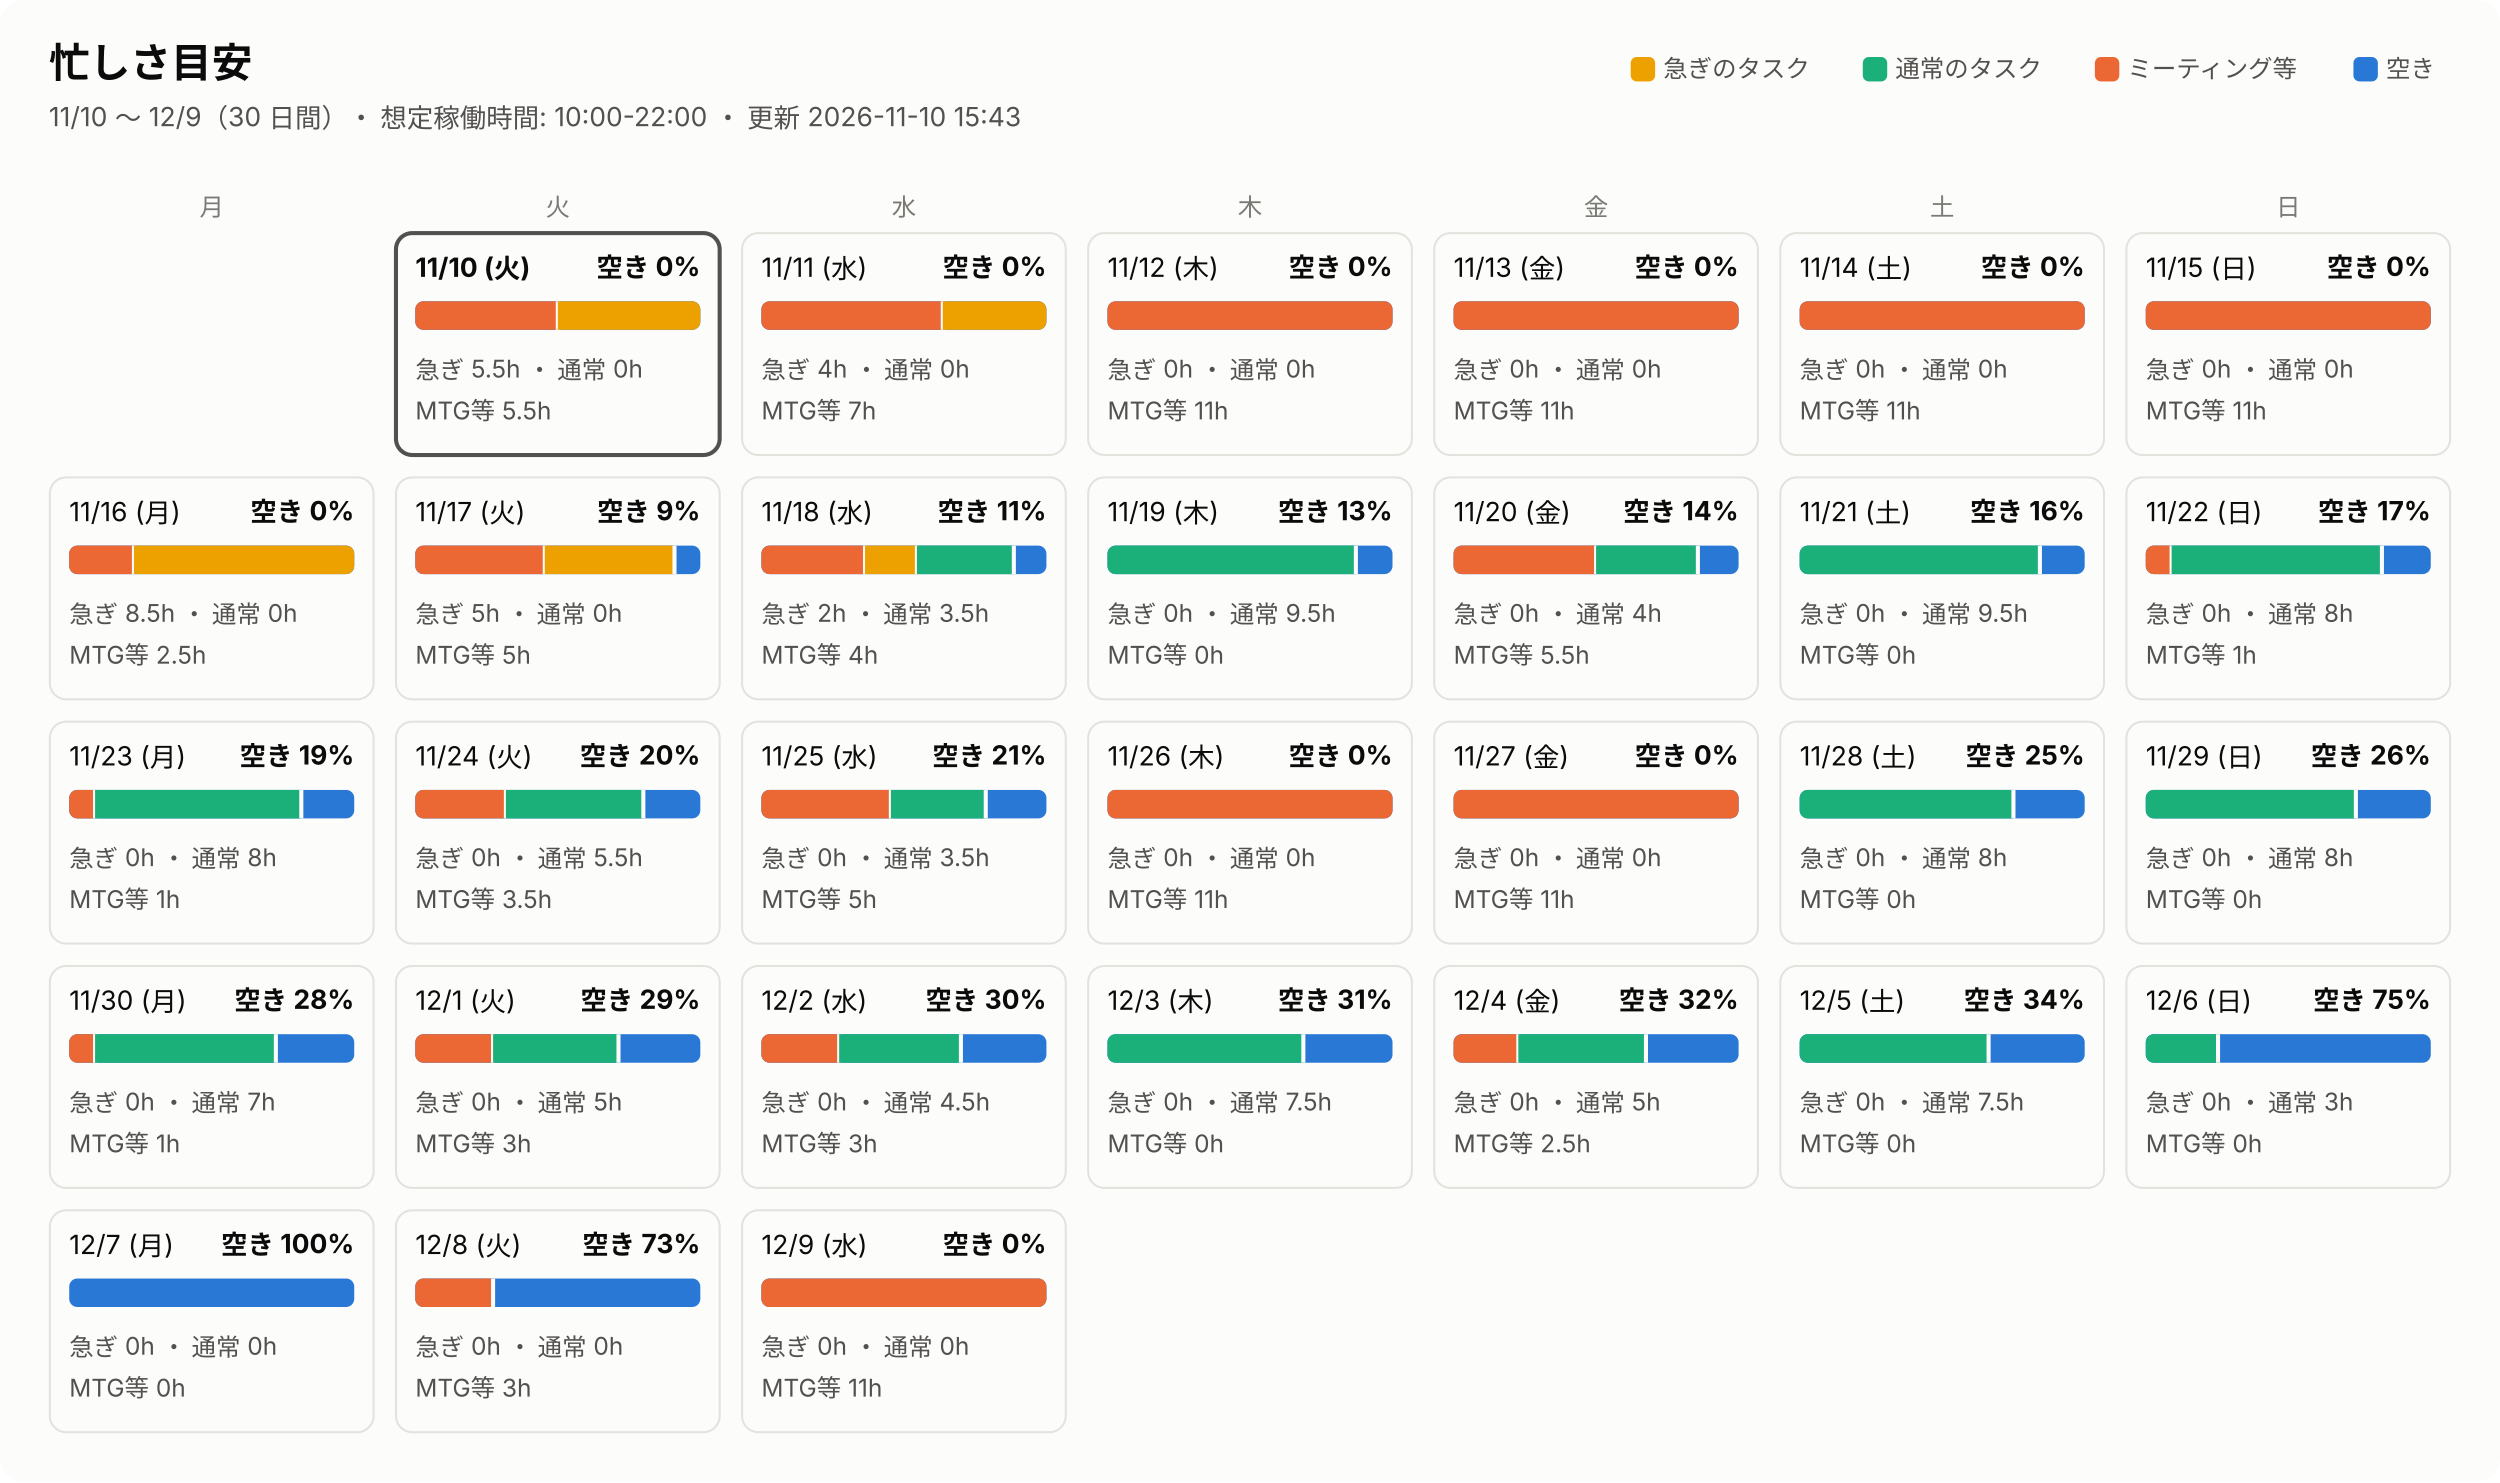
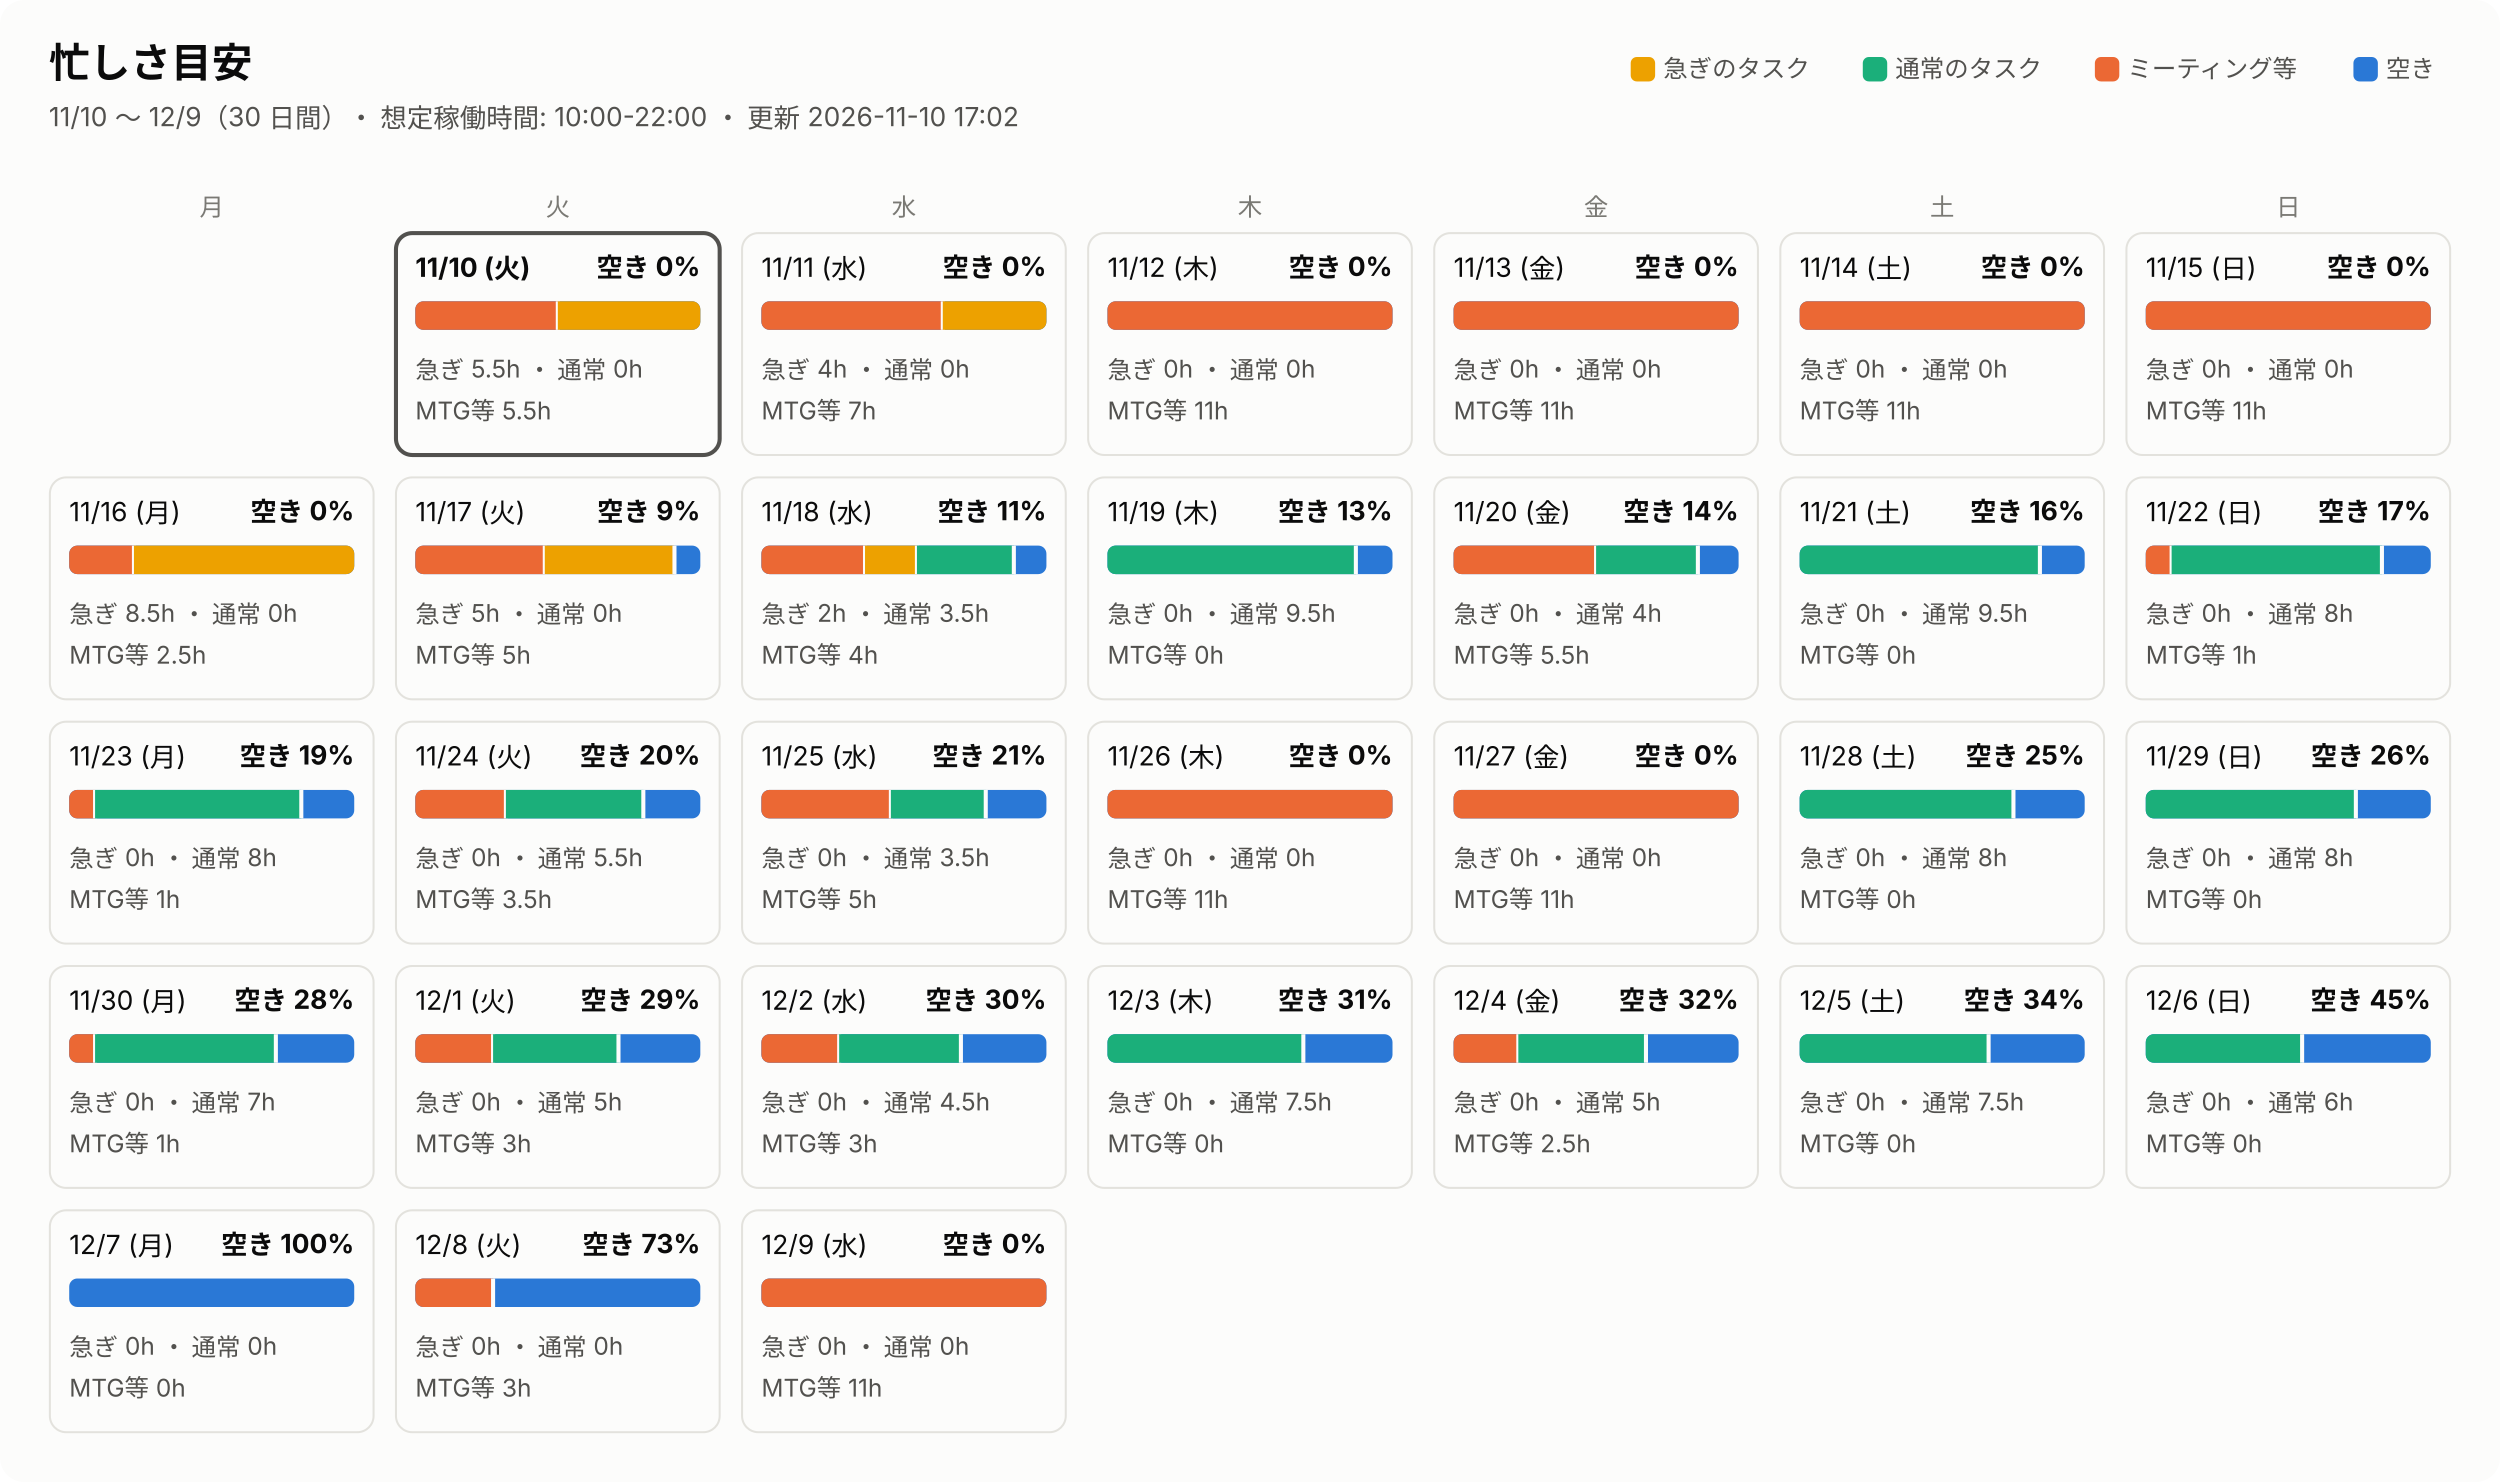
<svg xmlns="http://www.w3.org/2000/svg" viewBox="0 0 1228 728" width="1228" height="728" role="img" aria-label="忙しさ目安" class="viz">
  <style>
    .viz { color-scheme: light dark; }
    .surface { fill: #fcfcfb; }
    .text-1 { fill: #0b0b0b; }
    .text-2 { fill: #52514e; }
    .text-3 { fill: #7a7974; }
    .tasks { fill: #eda100; }
    .flex { fill: #1baf7a; }
    .meetings { fill: #eb6834; }
    .free { fill: #2a78d6; }
    .cell { fill: none; stroke: #e3e2dd; }
    .cell-today { fill: none; stroke: #52514e; }
    .gap { stroke: #fcfcfb; }
    .capmark { stroke: #0b0b0b; }
    .overflow { fill: #d03b3b; }
    text { font-family: -apple-system, BlinkMacSystemFont, "Segoe UI", "Hiragino Sans",
           "Noto Sans JP", "Yu Gothic UI", Meiryo, sans-serif; }
    @media (prefers-color-scheme: dark) {
      .surface { fill: #1a1a19; }
      .text-1 { fill: #f0efec; }
      .text-2 { fill: #c3c2b7; }
      .text-3 { fill: #8f8e87; }
      .tasks { fill: #c98500; }
      .flex { fill: #199e70; }
      .meetings { fill: #d95926; }
      .free { fill: #3987e5; }
      .cell { stroke: #333331; }
      .cell-today { stroke: #c3c2b7; }
      .gap { stroke: #1a1a19; }
      .capmark { stroke: #f0efec; }
      .overflow { fill: #e66767; }
    }
</style>
  <rect class="surface" x="0" y="0" width="1228" height="728" rx="12" />
  <text class="text-1" x="24" y="38" font-size="20" font-weight="700">忙しさ目安</text>
-   <text class="text-2" x="24" y="62" font-size="13">11/10 〜 12/9（30 日間）・ 想定稼働時間: 10:00-22:00 ・ 更新 2026-11-10 15:43</text>
+   <text class="text-2" x="24" y="62" font-size="13">11/10 〜 12/9（30 日間）・ 想定稼働時間: 10:00-22:00 ・ 更新 2026-11-10 17:02</text>
  <rect class="tasks" x="801" y="28" width="12" height="12" rx="3" />
  <text class="text-2" x="817" y="38" font-size="12">急ぎのタスク</text>
  <rect class="flex" x="915" y="28" width="12" height="12" rx="3" />
  <text class="text-2" x="931" y="38" font-size="12">通常のタスク</text>
  <rect class="meetings" x="1029" y="28" width="12" height="12" rx="3" />
  <text class="text-2" x="1045" y="38" font-size="12">ミーティング等</text>
  <rect class="free" x="1156" y="28" width="12" height="12" rx="3" />
  <text class="text-2" x="1172" y="38" font-size="12">空き</text>
  <text class="text-3" x="104.0" y="106" text-anchor="middle" font-size="12">月</text>
  <text class="text-3" x="274.0" y="106" text-anchor="middle" font-size="12">火</text>
  <text class="text-3" x="444.0" y="106" text-anchor="middle" font-size="12">水</text>
  <text class="text-3" x="614.0" y="106" text-anchor="middle" font-size="12">木</text>
  <text class="text-3" x="784.0" y="106" text-anchor="middle" font-size="12">金</text>
  <text class="text-3" x="954.0" y="106" text-anchor="middle" font-size="12">土</text>
  <text class="text-3" x="1124.0" y="106" text-anchor="middle" font-size="12">日</text>
  <g>
    <rect class="cell-today" stroke-width="2" x="194.5" y="114.5" width="159" height="109" rx="8" />
    <text class="text-1" x="204" y="136" font-size="13" font-weight="700">11/10 (火)</text>
    <text class="text-1" x="344" y="136" text-anchor="end" font-size="13" font-weight="700">空き 0%</text>
    <clipPath id="c0">
      <rect x="204.0" y="148" width="140" height="14" rx="4" />
    </clipPath>
    <g clip-path="url(#c0)">
      <rect class="free" x="204.0" y="148" width="140" height="14" />
      <rect class="meetings" x="204.0" y="148" width="70.0" height="14" />
      <line class="gap" stroke-width="2" x1="274.0" y1="148" x2="274.0" y2="162" />
      <rect class="tasks" x="274.0" y="148" width="70.0" height="14" />
    </g>
    <text class="text-2" x="204" y="186" font-size="12">急ぎ 5.5h ・ 通常 0h</text>
    <text class="text-2" x="204" y="206" font-size="12">MTG等 5.5h</text>
  </g>
  <g>
    <rect class="cell" stroke-width="1" x="364.5" y="114.5" width="159" height="109" rx="8" />
    <text class="text-1" x="374" y="136" font-size="13">11/11 (水)</text>
    <text class="text-1" x="514" y="136" text-anchor="end" font-size="13" font-weight="700">空き 0%</text>
    <clipPath id="c1">
      <rect x="374.0" y="148" width="140" height="14" rx="4" />
    </clipPath>
    <g clip-path="url(#c1)">
      <rect class="free" x="374.0" y="148" width="140" height="14" />
      <rect class="meetings" x="374.0" y="148" width="89.1" height="14" />
      <line class="gap" stroke-width="2" x1="463.1" y1="148" x2="463.1" y2="162" />
      <rect class="tasks" x="463.1" y="148" width="50.9" height="14" />
    </g>
    <text class="text-2" x="374" y="186" font-size="12">急ぎ 4h ・ 通常 0h</text>
    <text class="text-2" x="374" y="206" font-size="12">MTG等 7h</text>
  </g>
  <g>
    <rect class="cell" stroke-width="1" x="534.5" y="114.5" width="159" height="109" rx="8" />
    <text class="text-1" x="544" y="136" font-size="13">11/12 (木)</text>
    <text class="text-1" x="684" y="136" text-anchor="end" font-size="13" font-weight="700">空き 0%</text>
    <clipPath id="c2">
      <rect x="544.0" y="148" width="140" height="14" rx="4" />
    </clipPath>
    <g clip-path="url(#c2)">
      <rect class="free" x="544.0" y="148" width="140" height="14" />
      <rect class="meetings" x="544.0" y="148" width="140.0" height="14" />
    </g>
    <text class="text-2" x="544" y="186" font-size="12">急ぎ 0h ・ 通常 0h</text>
    <text class="text-2" x="544" y="206" font-size="12">MTG等 11h</text>
  </g>
  <g>
    <rect class="cell" stroke-width="1" x="704.5" y="114.5" width="159" height="109" rx="8" />
    <text class="text-1" x="714" y="136" font-size="13">11/13 (金)</text>
    <text class="text-1" x="854" y="136" text-anchor="end" font-size="13" font-weight="700">空き 0%</text>
    <clipPath id="c3">
      <rect x="714.0" y="148" width="140" height="14" rx="4" />
    </clipPath>
    <g clip-path="url(#c3)">
      <rect class="free" x="714.0" y="148" width="140" height="14" />
      <rect class="meetings" x="714.0" y="148" width="140.0" height="14" />
    </g>
    <text class="text-2" x="714" y="186" font-size="12">急ぎ 0h ・ 通常 0h</text>
    <text class="text-2" x="714" y="206" font-size="12">MTG等 11h</text>
  </g>
  <g>
    <rect class="cell" stroke-width="1" x="874.5" y="114.5" width="159" height="109" rx="8" />
    <text class="text-1" x="884" y="136" font-size="13">11/14 (土)</text>
    <text class="text-1" x="1024" y="136" text-anchor="end" font-size="13" font-weight="700">空き 0%</text>
    <clipPath id="c4">
      <rect x="884.0" y="148" width="140" height="14" rx="4" />
    </clipPath>
    <g clip-path="url(#c4)">
      <rect class="free" x="884.0" y="148" width="140" height="14" />
      <rect class="meetings" x="884.0" y="148" width="140.0" height="14" />
    </g>
    <text class="text-2" x="884" y="186" font-size="12">急ぎ 0h ・ 通常 0h</text>
    <text class="text-2" x="884" y="206" font-size="12">MTG等 11h</text>
  </g>
  <g>
    <rect class="cell" stroke-width="1" x="1044.5" y="114.5" width="159" height="109" rx="8" />
    <text class="text-1" x="1054" y="136" font-size="13">11/15 (日)</text>
    <text class="text-1" x="1194" y="136" text-anchor="end" font-size="13" font-weight="700">空き 0%</text>
    <clipPath id="c5">
      <rect x="1054.0" y="148" width="140" height="14" rx="4" />
    </clipPath>
    <g clip-path="url(#c5)">
      <rect class="free" x="1054.0" y="148" width="140" height="14" />
      <rect class="meetings" x="1054.0" y="148" width="140.0" height="14" />
    </g>
    <text class="text-2" x="1054" y="186" font-size="12">急ぎ 0h ・ 通常 0h</text>
    <text class="text-2" x="1054" y="206" font-size="12">MTG等 11h</text>
  </g>
  <g>
    <rect class="cell" stroke-width="1" x="24.5" y="234.5" width="159" height="109" rx="8" />
    <text class="text-1" x="34" y="256" font-size="13">11/16 (月)</text>
    <text class="text-1" x="174" y="256" text-anchor="end" font-size="13" font-weight="700">空き 0%</text>
    <clipPath id="c6">
      <rect x="34.0" y="268" width="140" height="14" rx="4" />
    </clipPath>
    <g clip-path="url(#c6)">
      <rect class="free" x="34.0" y="268" width="140" height="14" />
      <rect class="meetings" x="34.0" y="268" width="31.8" height="14" />
      <line class="gap" stroke-width="2" x1="65.8" y1="268" x2="65.8" y2="282" />
      <rect class="tasks" x="65.8" y="268" width="108.2" height="14" />
    </g>
    <text class="text-2" x="34" y="306" font-size="12">急ぎ 8.5h ・ 通常 0h</text>
    <text class="text-2" x="34" y="326" font-size="12">MTG等 2.5h</text>
  </g>
  <g>
    <rect class="cell" stroke-width="1" x="194.5" y="234.5" width="159" height="109" rx="8" />
    <text class="text-1" x="204" y="256" font-size="13">11/17 (火)</text>
    <text class="text-1" x="344" y="256" text-anchor="end" font-size="13" font-weight="700">空き 9%</text>
    <clipPath id="c7">
      <rect x="204.0" y="268" width="140" height="14" rx="4" />
    </clipPath>
    <g clip-path="url(#c7)">
      <rect class="free" x="204.0" y="268" width="140" height="14" />
      <rect class="meetings" x="204.0" y="268" width="63.6" height="14" />
      <line class="gap" stroke-width="2" x1="267.6" y1="268" x2="267.6" y2="282" />
      <rect class="tasks" x="267.6" y="268" width="63.6" height="14" />
      <line class="gap" stroke-width="2" x1="331.3" y1="268" x2="331.3" y2="282" />
    </g>
    <text class="text-2" x="204" y="306" font-size="12">急ぎ 5h ・ 通常 0h</text>
    <text class="text-2" x="204" y="326" font-size="12">MTG等 5h</text>
  </g>
  <g>
    <rect class="cell" stroke-width="1" x="364.5" y="234.5" width="159" height="109" rx="8" />
    <text class="text-1" x="374" y="256" font-size="13">11/18 (水)</text>
    <text class="text-1" x="514" y="256" text-anchor="end" font-size="13" font-weight="700">空き 11%</text>
    <clipPath id="c8">
      <rect x="374.0" y="268" width="140" height="14" rx="4" />
    </clipPath>
    <g clip-path="url(#c8)">
      <rect class="free" x="374.0" y="268" width="140" height="14" />
      <rect class="meetings" x="374.0" y="268" width="50.9" height="14" />
      <line class="gap" stroke-width="2" x1="424.9" y1="268" x2="424.9" y2="282" />
      <rect class="tasks" x="424.9" y="268" width="25.5" height="14" />
      <line class="gap" stroke-width="2" x1="450.4" y1="268" x2="450.4" y2="282" />
      <rect class="flex" x="450.4" y="268" width="47.6" height="14" />
      <line class="gap" stroke-width="2" x1="498.0" y1="268" x2="498.0" y2="282" />
    </g>
    <text class="text-2" x="374" y="306" font-size="12">急ぎ 2h ・ 通常 3.5h</text>
    <text class="text-2" x="374" y="326" font-size="12">MTG等 4h</text>
  </g>
  <g>
    <rect class="cell" stroke-width="1" x="534.5" y="234.5" width="159" height="109" rx="8" />
    <text class="text-1" x="544" y="256" font-size="13">11/19 (木)</text>
    <text class="text-1" x="684" y="256" text-anchor="end" font-size="13" font-weight="700">空き 13%</text>
    <clipPath id="c9">
      <rect x="544.0" y="268" width="140" height="14" rx="4" />
    </clipPath>
    <g clip-path="url(#c9)">
      <rect class="free" x="544.0" y="268" width="140" height="14" />
      <rect class="flex" x="544.0" y="268" width="122.0" height="14" />
      <line class="gap" stroke-width="2" x1="666.0" y1="268" x2="666.0" y2="282" />
    </g>
    <text class="text-2" x="544" y="306" font-size="12">急ぎ 0h ・ 通常 9.5h</text>
    <text class="text-2" x="544" y="326" font-size="12">MTG等 0h</text>
  </g>
  <g>
    <rect class="cell" stroke-width="1" x="704.5" y="234.5" width="159" height="109" rx="8" />
    <text class="text-1" x="714" y="256" font-size="13">11/20 (金)</text>
    <text class="text-1" x="854" y="256" text-anchor="end" font-size="13" font-weight="700">空き 14%</text>
    <clipPath id="c10">
      <rect x="714.0" y="268" width="140" height="14" rx="4" />
    </clipPath>
    <g clip-path="url(#c10)">
      <rect class="free" x="714.0" y="268" width="140" height="14" />
      <rect class="meetings" x="714.0" y="268" width="70.0" height="14" />
      <line class="gap" stroke-width="2" x1="784.0" y1="268" x2="784.0" y2="282" />
      <rect class="flex" x="784.0" y="268" width="50.0" height="14" />
      <line class="gap" stroke-width="2" x1="834.0" y1="268" x2="834.0" y2="282" />
    </g>
    <text class="text-2" x="714" y="306" font-size="12">急ぎ 0h ・ 通常 4h</text>
    <text class="text-2" x="714" y="326" font-size="12">MTG等 5.5h</text>
  </g>
  <g>
    <rect class="cell" stroke-width="1" x="874.5" y="234.5" width="159" height="109" rx="8" />
    <text class="text-1" x="884" y="256" font-size="13">11/21 (土)</text>
    <text class="text-1" x="1024" y="256" text-anchor="end" font-size="13" font-weight="700">空き 16%</text>
    <clipPath id="c11">
      <rect x="884.0" y="268" width="140" height="14" rx="4" />
    </clipPath>
    <g clip-path="url(#c11)">
      <rect class="free" x="884.0" y="268" width="140" height="14" />
      <rect class="flex" x="884.0" y="268" width="118.0" height="14" />
      <line class="gap" stroke-width="2" x1="1002.0" y1="268" x2="1002.0" y2="282" />
    </g>
    <text class="text-2" x="884" y="306" font-size="12">急ぎ 0h ・ 通常 9.5h</text>
    <text class="text-2" x="884" y="326" font-size="12">MTG等 0h</text>
  </g>
  <g>
    <rect class="cell" stroke-width="1" x="1044.5" y="234.5" width="159" height="109" rx="8" />
    <text class="text-1" x="1054" y="256" font-size="13">11/22 (日)</text>
    <text class="text-1" x="1194" y="256" text-anchor="end" font-size="13" font-weight="700">空き 17%</text>
    <clipPath id="c12">
      <rect x="1054.0" y="268" width="140" height="14" rx="4" />
    </clipPath>
    <g clip-path="url(#c12)">
      <rect class="free" x="1054.0" y="268" width="140" height="14" />
      <rect class="meetings" x="1054.0" y="268" width="12.7" height="14" />
      <line class="gap" stroke-width="2" x1="1066.7" y1="268" x2="1066.7" y2="282" />
      <rect class="flex" x="1066.7" y="268" width="103.3" height="14" />
      <line class="gap" stroke-width="2" x1="1170.0" y1="268" x2="1170.0" y2="282" />
    </g>
    <text class="text-2" x="1054" y="306" font-size="12">急ぎ 0h ・ 通常 8h</text>
    <text class="text-2" x="1054" y="326" font-size="12">MTG等 1h</text>
  </g>
  <g>
    <rect class="cell" stroke-width="1" x="24.5" y="354.5" width="159" height="109" rx="8" />
    <text class="text-1" x="34" y="376" font-size="13">11/23 (月)</text>
    <text class="text-1" x="174" y="376" text-anchor="end" font-size="13" font-weight="700">空き 19%</text>
    <clipPath id="c13">
      <rect x="34.0" y="388" width="140" height="14" rx="4" />
    </clipPath>
    <g clip-path="url(#c13)">
      <rect class="free" x="34.0" y="388" width="140" height="14" />
      <rect class="meetings" x="34.0" y="388" width="12.7" height="14" />
      <line class="gap" stroke-width="2" x1="46.7" y1="388" x2="46.7" y2="402" />
      <rect class="flex" x="46.7" y="388" width="101.3" height="14" />
      <line class="gap" stroke-width="2" x1="148.0" y1="388" x2="148.0" y2="402" />
    </g>
    <text class="text-2" x="34" y="426" font-size="12">急ぎ 0h ・ 通常 8h</text>
    <text class="text-2" x="34" y="446" font-size="12">MTG等 1h</text>
  </g>
  <g>
    <rect class="cell" stroke-width="1" x="194.5" y="354.5" width="159" height="109" rx="8" />
    <text class="text-1" x="204" y="376" font-size="13">11/24 (火)</text>
    <text class="text-1" x="344" y="376" text-anchor="end" font-size="13" font-weight="700">空き 20%</text>
    <clipPath id="c14">
      <rect x="204.0" y="388" width="140" height="14" rx="4" />
    </clipPath>
    <g clip-path="url(#c14)">
      <rect class="free" x="204.0" y="388" width="140" height="14" />
      <rect class="meetings" x="204.0" y="388" width="44.5" height="14" />
      <line class="gap" stroke-width="2" x1="248.5" y1="388" x2="248.5" y2="402" />
      <rect class="flex" x="248.5" y="388" width="67.5" height="14" />
      <line class="gap" stroke-width="2" x1="316.0" y1="388" x2="316.0" y2="402" />
    </g>
    <text class="text-2" x="204" y="426" font-size="12">急ぎ 0h ・ 通常 5.5h</text>
    <text class="text-2" x="204" y="446" font-size="12">MTG等 3.5h</text>
  </g>
  <g>
    <rect class="cell" stroke-width="1" x="364.5" y="354.5" width="159" height="109" rx="8" />
    <text class="text-1" x="374" y="376" font-size="13">11/25 (水)</text>
    <text class="text-1" x="514" y="376" text-anchor="end" font-size="13" font-weight="700">空き 21%</text>
    <clipPath id="c15">
      <rect x="374.0" y="388" width="140" height="14" rx="4" />
    </clipPath>
    <g clip-path="url(#c15)">
      <rect class="free" x="374.0" y="388" width="140" height="14" />
      <rect class="meetings" x="374.0" y="388" width="63.6" height="14" />
      <line class="gap" stroke-width="2" x1="437.6" y1="388" x2="437.6" y2="402" />
      <rect class="flex" x="437.6" y="388" width="46.6" height="14" />
      <line class="gap" stroke-width="2" x1="484.2" y1="388" x2="484.2" y2="402" />
    </g>
    <text class="text-2" x="374" y="426" font-size="12">急ぎ 0h ・ 通常 3.5h</text>
    <text class="text-2" x="374" y="446" font-size="12">MTG等 5h</text>
  </g>
  <g>
    <rect class="cell" stroke-width="1" x="534.5" y="354.5" width="159" height="109" rx="8" />
    <text class="text-1" x="544" y="376" font-size="13">11/26 (木)</text>
    <text class="text-1" x="684" y="376" text-anchor="end" font-size="13" font-weight="700">空き 0%</text>
    <clipPath id="c16">
      <rect x="544.0" y="388" width="140" height="14" rx="4" />
    </clipPath>
    <g clip-path="url(#c16)">
      <rect class="free" x="544.0" y="388" width="140" height="14" />
      <rect class="meetings" x="544.0" y="388" width="140.0" height="14" />
    </g>
    <text class="text-2" x="544" y="426" font-size="12">急ぎ 0h ・ 通常 0h</text>
    <text class="text-2" x="544" y="446" font-size="12">MTG等 11h</text>
  </g>
  <g>
    <rect class="cell" stroke-width="1" x="704.5" y="354.5" width="159" height="109" rx="8" />
    <text class="text-1" x="714" y="376" font-size="13">11/27 (金)</text>
    <text class="text-1" x="854" y="376" text-anchor="end" font-size="13" font-weight="700">空き 0%</text>
    <clipPath id="c17">
      <rect x="714.0" y="388" width="140" height="14" rx="4" />
    </clipPath>
    <g clip-path="url(#c17)">
      <rect class="free" x="714.0" y="388" width="140" height="14" />
      <rect class="meetings" x="714.0" y="388" width="140.0" height="14" />
    </g>
    <text class="text-2" x="714" y="426" font-size="12">急ぎ 0h ・ 通常 0h</text>
    <text class="text-2" x="714" y="446" font-size="12">MTG等 11h</text>
  </g>
  <g>
    <rect class="cell" stroke-width="1" x="874.5" y="354.5" width="159" height="109" rx="8" />
    <text class="text-1" x="884" y="376" font-size="13">11/28 (土)</text>
    <text class="text-1" x="1024" y="376" text-anchor="end" font-size="13" font-weight="700">空き 25%</text>
    <clipPath id="c18">
      <rect x="884.0" y="388" width="140" height="14" rx="4" />
    </clipPath>
    <g clip-path="url(#c18)">
      <rect class="free" x="884.0" y="388" width="140" height="14" />
      <rect class="flex" x="884.0" y="388" width="105.0" height="14" />
      <line class="gap" stroke-width="2" x1="989.0" y1="388" x2="989.0" y2="402" />
    </g>
    <text class="text-2" x="884" y="426" font-size="12">急ぎ 0h ・ 通常 8h</text>
    <text class="text-2" x="884" y="446" font-size="12">MTG等 0h</text>
  </g>
  <g>
    <rect class="cell" stroke-width="1" x="1044.5" y="354.5" width="159" height="109" rx="8" />
    <text class="text-1" x="1054" y="376" font-size="13">11/29 (日)</text>
    <text class="text-1" x="1194" y="376" text-anchor="end" font-size="13" font-weight="700">空き 26%</text>
    <clipPath id="c19">
      <rect x="1054.0" y="388" width="140" height="14" rx="4" />
    </clipPath>
    <g clip-path="url(#c19)">
      <rect class="free" x="1054.0" y="388" width="140" height="14" />
      <rect class="flex" x="1054.0" y="388" width="103.3" height="14" />
      <line class="gap" stroke-width="2" x1="1157.2" y1="388" x2="1157.2" y2="402" />
    </g>
    <text class="text-2" x="1054" y="426" font-size="12">急ぎ 0h ・ 通常 8h</text>
    <text class="text-2" x="1054" y="446" font-size="12">MTG等 0h</text>
  </g>
  <g>
    <rect class="cell" stroke-width="1" x="24.5" y="474.5" width="159" height="109" rx="8" />
    <text class="text-1" x="34" y="496" font-size="13">11/30 (月)</text>
    <text class="text-1" x="174" y="496" text-anchor="end" font-size="13" font-weight="700">空き 28%</text>
    <clipPath id="c20">
      <rect x="34.0" y="508" width="140" height="14" rx="4" />
    </clipPath>
    <g clip-path="url(#c20)">
      <rect class="free" x="34.0" y="508" width="140" height="14" />
      <rect class="meetings" x="34.0" y="508" width="12.7" height="14" />
      <line class="gap" stroke-width="2" x1="46.7" y1="508" x2="46.7" y2="522" />
      <rect class="flex" x="46.7" y="508" width="88.8" height="14" />
      <line class="gap" stroke-width="2" x1="135.5" y1="508" x2="135.5" y2="522" />
    </g>
    <text class="text-2" x="34" y="546" font-size="12">急ぎ 0h ・ 通常 7h</text>
    <text class="text-2" x="34" y="566" font-size="12">MTG等 1h</text>
  </g>
  <g>
    <rect class="cell" stroke-width="1" x="194.5" y="474.5" width="159" height="109" rx="8" />
    <text class="text-1" x="204" y="496" font-size="13">12/1 (火)</text>
    <text class="text-1" x="344" y="496" text-anchor="end" font-size="13" font-weight="700">空き 29%</text>
    <clipPath id="c21">
      <rect x="204.0" y="508" width="140" height="14" rx="4" />
    </clipPath>
    <g clip-path="url(#c21)">
      <rect class="free" x="204.0" y="508" width="140" height="14" />
      <rect class="meetings" x="204.0" y="508" width="38.2" height="14" />
      <line class="gap" stroke-width="2" x1="242.2" y1="508" x2="242.2" y2="522" />
      <rect class="flex" x="242.2" y="508" width="61.6" height="14" />
      <line class="gap" stroke-width="2" x1="303.8" y1="508" x2="303.8" y2="522" />
    </g>
    <text class="text-2" x="204" y="546" font-size="12">急ぎ 0h ・ 通常 5h</text>
    <text class="text-2" x="204" y="566" font-size="12">MTG等 3h</text>
  </g>
  <g>
    <rect class="cell" stroke-width="1" x="364.5" y="474.5" width="159" height="109" rx="8" />
    <text class="text-1" x="374" y="496" font-size="13">12/2 (水)</text>
    <text class="text-1" x="514" y="496" text-anchor="end" font-size="13" font-weight="700">空き 30%</text>
    <clipPath id="c22">
      <rect x="374.0" y="508" width="140" height="14" rx="4" />
    </clipPath>
    <g clip-path="url(#c22)">
      <rect class="free" x="374.0" y="508" width="140" height="14" />
      <rect class="meetings" x="374.0" y="508" width="38.2" height="14" />
      <line class="gap" stroke-width="2" x1="412.2" y1="508" x2="412.2" y2="522" />
      <rect class="flex" x="412.2" y="508" width="59.8" height="14" />
      <line class="gap" stroke-width="2" x1="472.0" y1="508" x2="472.0" y2="522" />
    </g>
    <text class="text-2" x="374" y="546" font-size="12">急ぎ 0h ・ 通常 4.5h</text>
    <text class="text-2" x="374" y="566" font-size="12">MTG等 3h</text>
  </g>
  <g>
    <rect class="cell" stroke-width="1" x="534.5" y="474.5" width="159" height="109" rx="8" />
    <text class="text-1" x="544" y="496" font-size="13">12/3 (木)</text>
    <text class="text-1" x="684" y="496" text-anchor="end" font-size="13" font-weight="700">空き 31%</text>
    <clipPath id="c23">
      <rect x="544.0" y="508" width="140" height="14" rx="4" />
    </clipPath>
    <g clip-path="url(#c23)">
      <rect class="free" x="544.0" y="508" width="140" height="14" />
      <rect class="flex" x="544.0" y="508" width="96.2" height="14" />
      <line class="gap" stroke-width="2" x1="640.2" y1="508" x2="640.2" y2="522" />
    </g>
    <text class="text-2" x="544" y="546" font-size="12">急ぎ 0h ・ 通常 7.5h</text>
    <text class="text-2" x="544" y="566" font-size="12">MTG等 0h</text>
  </g>
  <g>
    <rect class="cell" stroke-width="1" x="704.5" y="474.5" width="159" height="109" rx="8" />
    <text class="text-1" x="714" y="496" font-size="13">12/4 (金)</text>
    <text class="text-1" x="854" y="496" text-anchor="end" font-size="13" font-weight="700">空き 32%</text>
    <clipPath id="c24">
      <rect x="714.0" y="508" width="140" height="14" rx="4" />
    </clipPath>
    <g clip-path="url(#c24)">
      <rect class="free" x="714.0" y="508" width="140" height="14" />
      <rect class="meetings" x="714.0" y="508" width="31.8" height="14" />
      <line class="gap" stroke-width="2" x1="745.8" y1="508" x2="745.8" y2="522" />
      <rect class="flex" x="745.8" y="508" width="62.7" height="14" />
      <line class="gap" stroke-width="2" x1="808.5" y1="508" x2="808.5" y2="522" />
    </g>
    <text class="text-2" x="714" y="546" font-size="12">急ぎ 0h ・ 通常 5h</text>
    <text class="text-2" x="714" y="566" font-size="12">MTG等 2.5h</text>
  </g>
  <g>
    <rect class="cell" stroke-width="1" x="874.5" y="474.5" width="159" height="109" rx="8" />
    <text class="text-1" x="884" y="496" font-size="13">12/5 (土)</text>
    <text class="text-1" x="1024" y="496" text-anchor="end" font-size="13" font-weight="700">空き 34%</text>
    <clipPath id="c25">
      <rect x="884.0" y="508" width="140" height="14" rx="4" />
    </clipPath>
    <g clip-path="url(#c25)">
      <rect class="free" x="884.0" y="508" width="140" height="14" />
      <rect class="flex" x="884.0" y="508" width="92.8" height="14" />
      <line class="gap" stroke-width="2" x1="976.8" y1="508" x2="976.8" y2="522" />
    </g>
    <text class="text-2" x="884" y="546" font-size="12">急ぎ 0h ・ 通常 7.5h</text>
    <text class="text-2" x="884" y="566" font-size="12">MTG等 0h</text>
  </g>
  <g>
    <rect class="cell" stroke-width="1" x="1044.5" y="474.5" width="159" height="109" rx="8" />
    <text class="text-1" x="1054" y="496" font-size="13">12/6 (日)</text>
-     <text class="text-1" x="1194" y="496" text-anchor="end" font-size="13" font-weight="700">空き 75%</text>
+     <text class="text-1" x="1194" y="496" text-anchor="end" font-size="13" font-weight="700">空き 45%</text>
    <clipPath id="c26">
      <rect x="1054.0" y="508" width="140" height="14" rx="4" />
    </clipPath>
    <g clip-path="url(#c26)">
      <rect class="free" x="1054.0" y="508" width="140" height="14" />
-       <rect class="flex" x="1054.0" y="508" width="35.5" height="14" />
-       <line class="gap" stroke-width="2" x1="1089.5" y1="508" x2="1089.5" y2="522" />
-     </g>
-     <text class="text-2" x="1054" y="546" font-size="12">急ぎ 0h ・ 通常 3h</text>
+       <rect class="flex" x="1054.0" y="508" width="76.8" height="14" />
+       <line class="gap" stroke-width="2" x1="1130.8" y1="508" x2="1130.8" y2="522" />
+     </g>
+     <text class="text-2" x="1054" y="546" font-size="12">急ぎ 0h ・ 通常 6h</text>
    <text class="text-2" x="1054" y="566" font-size="12">MTG等 0h</text>
  </g>
  <g>
    <rect class="cell" stroke-width="1" x="24.5" y="594.5" width="159" height="109" rx="8" />
    <text class="text-1" x="34" y="616" font-size="13">12/7 (月)</text>
    <text class="text-1" x="174" y="616" text-anchor="end" font-size="13" font-weight="700">空き 100%</text>
    <clipPath id="c27">
      <rect x="34.0" y="628" width="140" height="14" rx="4" />
    </clipPath>
    <g clip-path="url(#c27)">
      <rect class="free" x="34.0" y="628" width="140" height="14" />
    </g>
    <text class="text-2" x="34" y="666" font-size="12">急ぎ 0h ・ 通常 0h</text>
    <text class="text-2" x="34" y="686" font-size="12">MTG等 0h</text>
  </g>
  <g>
    <rect class="cell" stroke-width="1" x="194.5" y="594.5" width="159" height="109" rx="8" />
    <text class="text-1" x="204" y="616" font-size="13">12/8 (火)</text>
    <text class="text-1" x="344" y="616" text-anchor="end" font-size="13" font-weight="700">空き 73%</text>
    <clipPath id="c28">
      <rect x="204.0" y="628" width="140" height="14" rx="4" />
    </clipPath>
    <g clip-path="url(#c28)">
      <rect class="free" x="204.0" y="628" width="140" height="14" />
      <rect class="meetings" x="204.0" y="628" width="38.2" height="14" />
      <line class="gap" stroke-width="2" x1="242.2" y1="628" x2="242.2" y2="642" />
    </g>
    <text class="text-2" x="204" y="666" font-size="12">急ぎ 0h ・ 通常 0h</text>
    <text class="text-2" x="204" y="686" font-size="12">MTG等 3h</text>
  </g>
  <g>
    <rect class="cell" stroke-width="1" x="364.5" y="594.5" width="159" height="109" rx="8" />
    <text class="text-1" x="374" y="616" font-size="13">12/9 (水)</text>
    <text class="text-1" x="514" y="616" text-anchor="end" font-size="13" font-weight="700">空き 0%</text>
    <clipPath id="c29">
      <rect x="374.0" y="628" width="140" height="14" rx="4" />
    </clipPath>
    <g clip-path="url(#c29)">
      <rect class="free" x="374.0" y="628" width="140" height="14" />
      <rect class="meetings" x="374.0" y="628" width="140.0" height="14" />
    </g>
    <text class="text-2" x="374" y="666" font-size="12">急ぎ 0h ・ 通常 0h</text>
    <text class="text-2" x="374" y="686" font-size="12">MTG等 11h</text>
  </g>
</svg>
